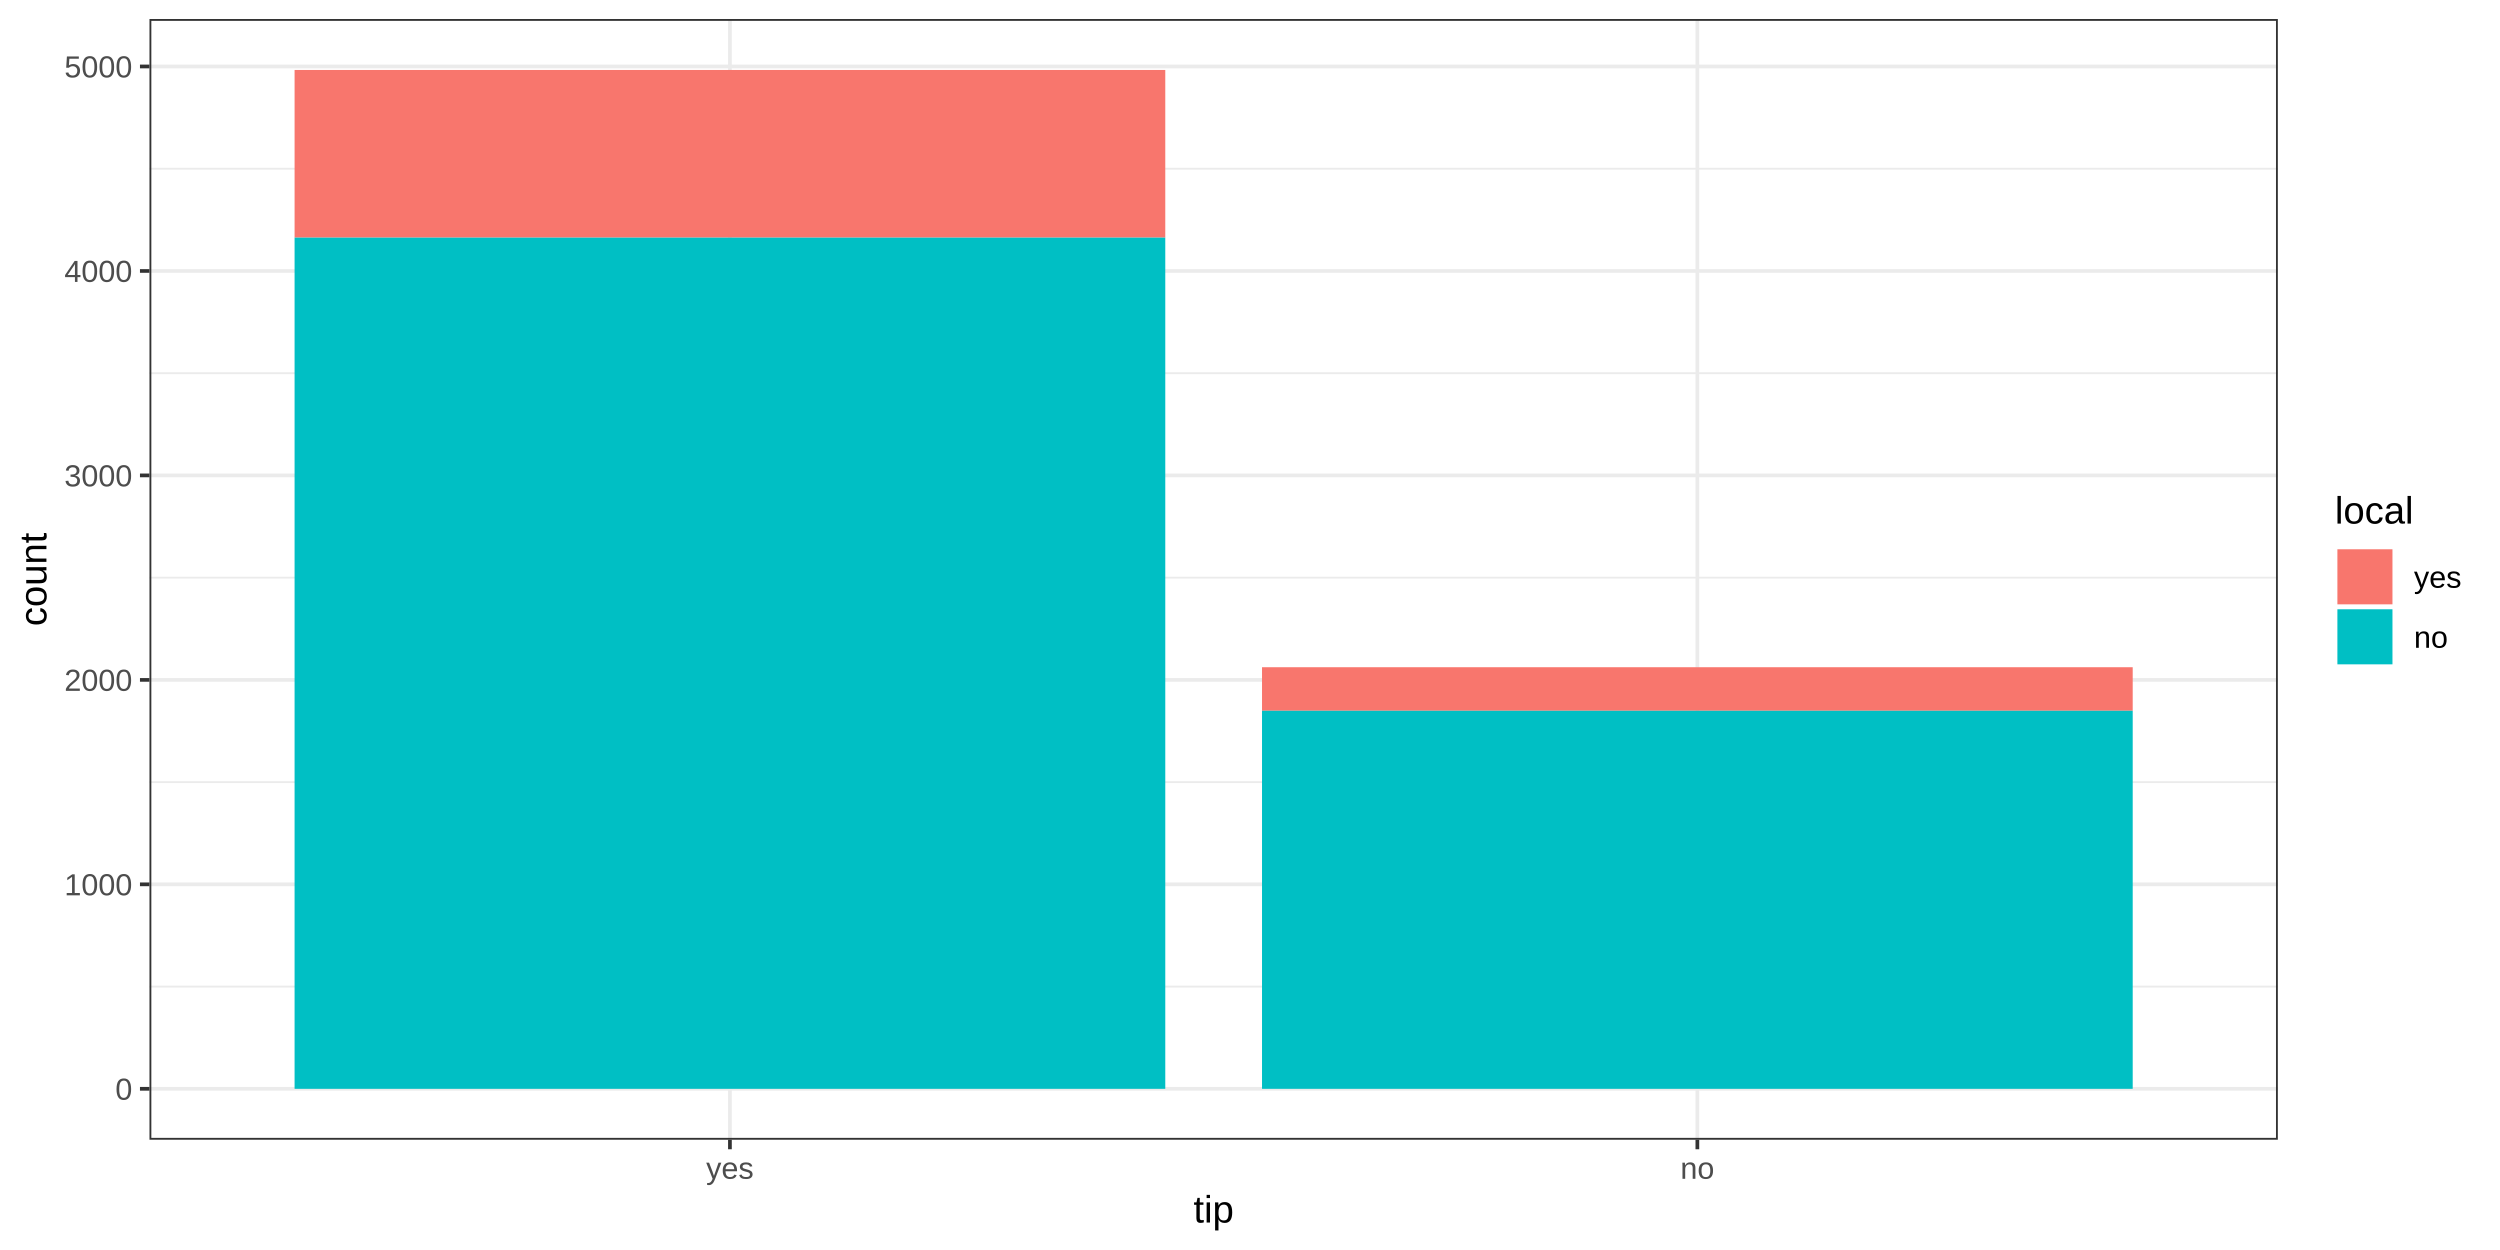
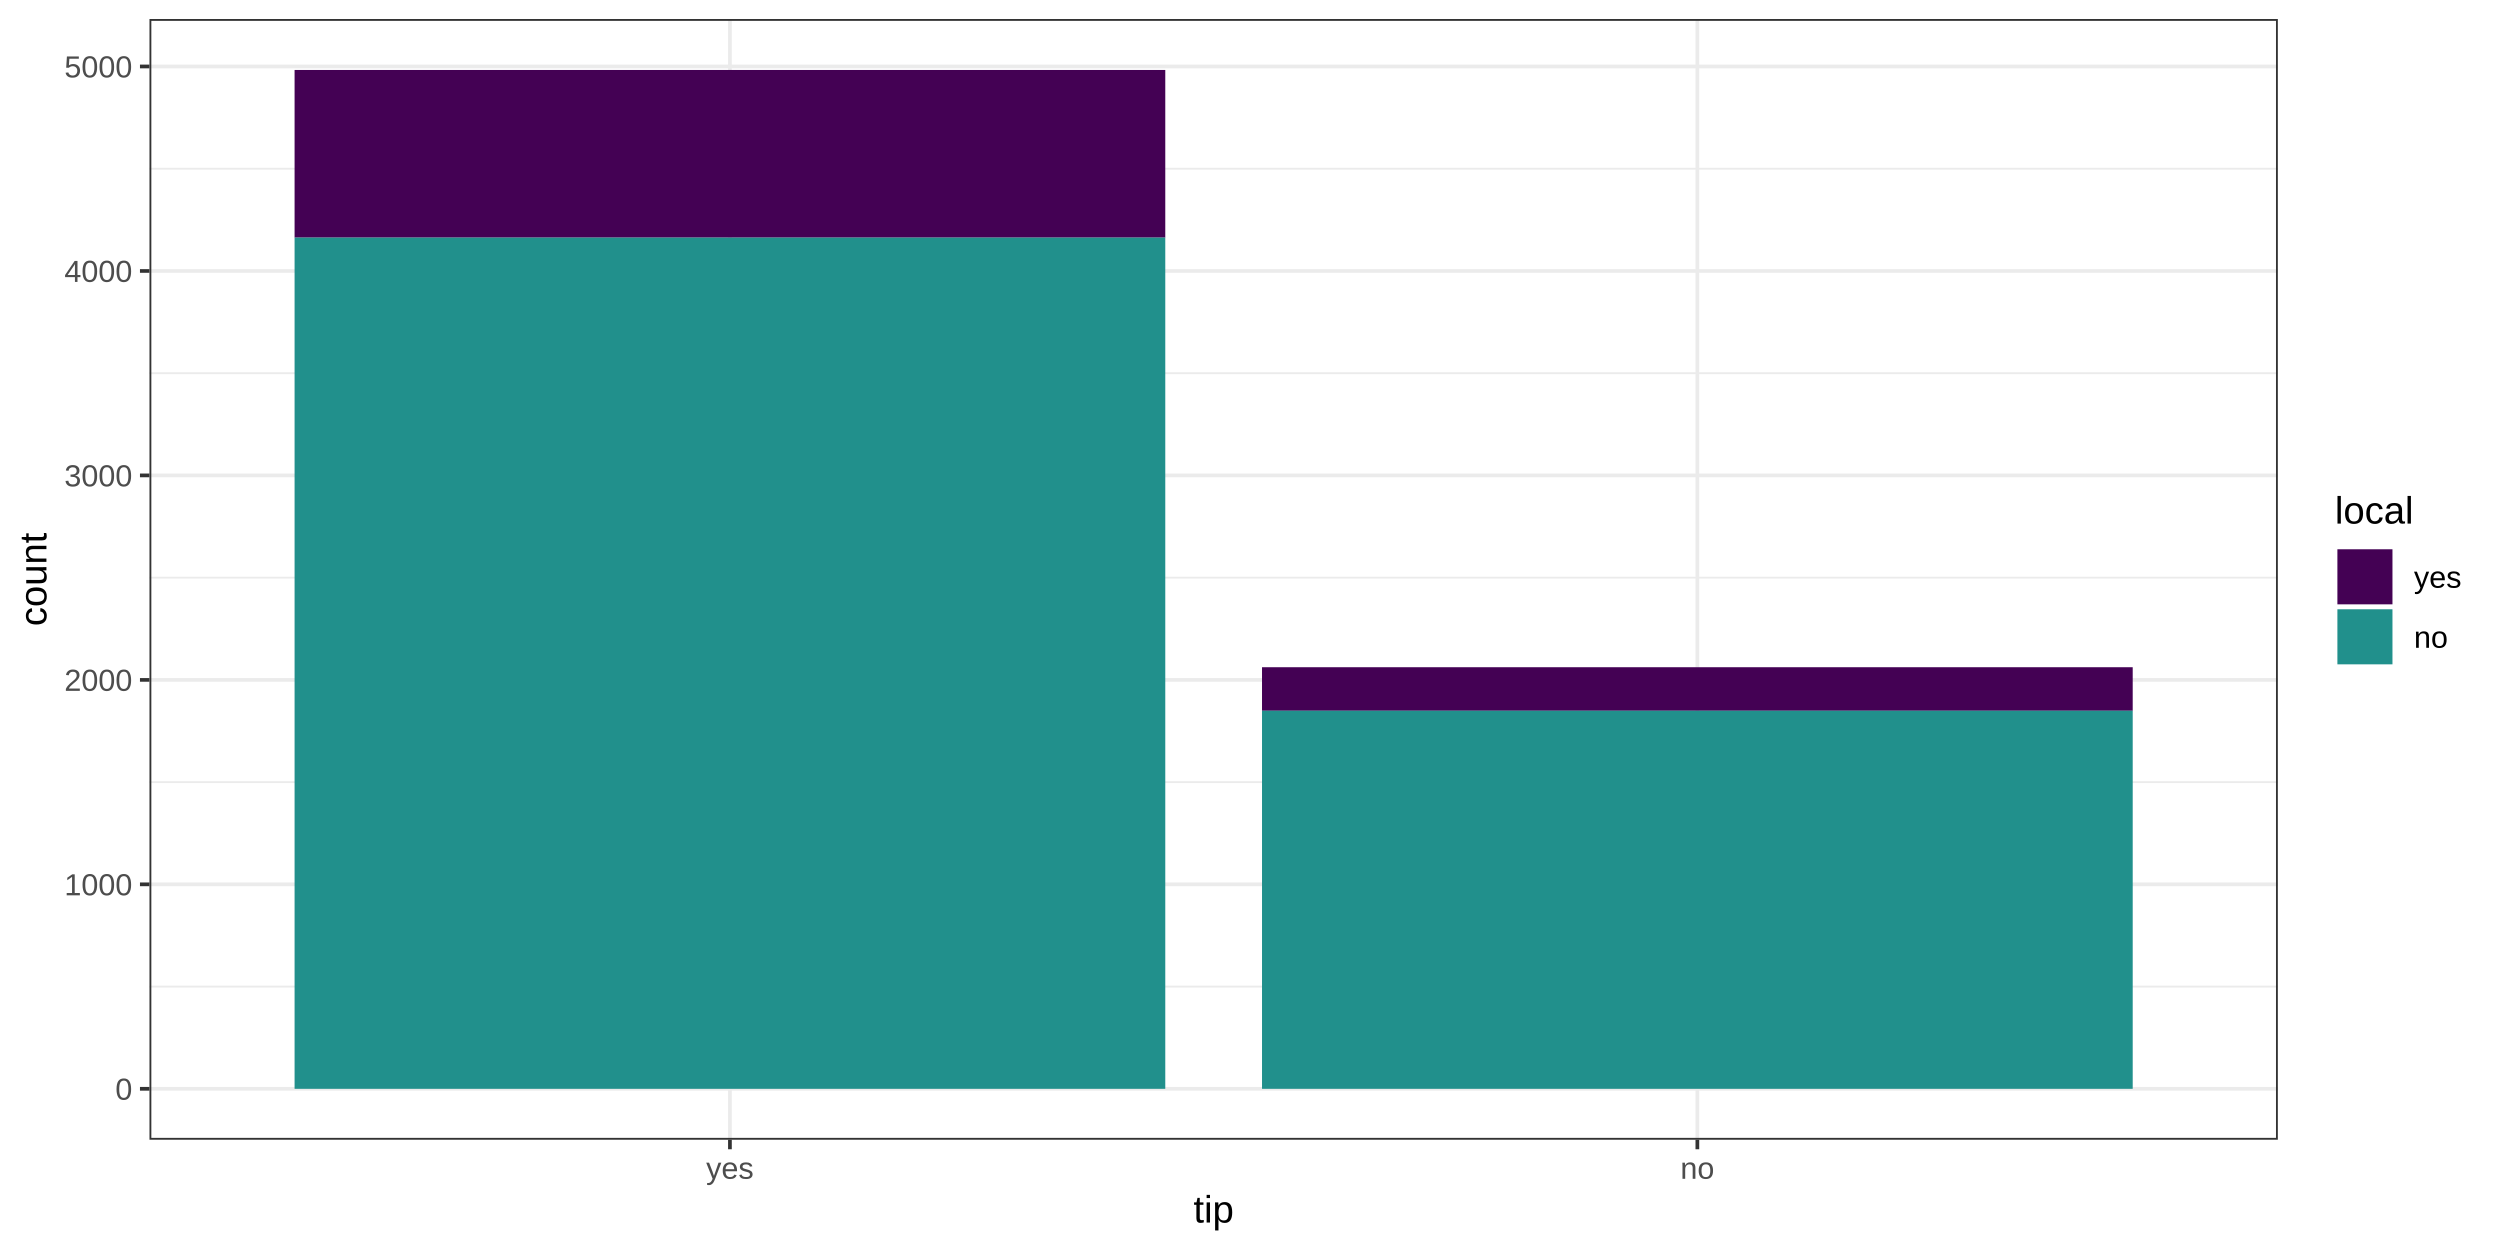
<svg xmlns="http://www.w3.org/2000/svg" class="svglite" width="720.00pt" height="360.00pt" viewBox="0 0 720.00 360.00">
  <defs>
    <style type="text/css">
    .svglite line, .svglite polyline, .svglite polygon, .svglite path, .svglite rect, .svglite circle {
      fill: none;
      stroke: #000000;
      stroke-linecap: round;
      stroke-linejoin: round;
      stroke-miterlimit: 10.00;
    }
    .svglite text {
      white-space: pre;
    }
  </style>
  </defs>
  <rect width="100%" height="100%" style="stroke: none; fill: #FFFFFF;" />
  <defs>
    <clipPath id="cpMC4wMHw3MjAuMDB8MC4wMHwzNjAuMDA=">
      <rect x="0.00" y="0.00" width="720.00" height="360.00" />
    </clipPath>
  </defs>
  <g clip-path="url(#cpMC4wMHw3MjAuMDB8MC4wMHwzNjAuMDA=)">
    <rect x="0.00" y="0.00" width="720.00" height="360.00" style="stroke-width: 1.07; stroke: #FFFFFF; fill: #FFFFFF;" />
  </g>
  <defs>
    <clipPath id="cpNDMuMDV8NjU2LjAyfDUuNDh8MzI4LjI1">
      <rect x="43.05" y="5.48" width="612.97" height="322.77" />
    </clipPath>
  </defs>
  <g clip-path="url(#cpNDMuMDV8NjU2LjAyfDUuNDh8MzI4LjI1)">
    <rect x="43.05" y="5.48" width="612.97" height="322.77" style="stroke-width: 1.07; stroke: none; fill: #FFFFFF;" />
    <polyline points="43.05,284.14 656.02,284.14 " style="stroke-width: 0.53; stroke: #EBEBEB; stroke-linecap: butt;" />
    <polyline points="43.05,225.25 656.02,225.25 " style="stroke-width: 0.53; stroke: #EBEBEB; stroke-linecap: butt;" />
    <polyline points="43.05,166.36 656.02,166.36 " style="stroke-width: 0.53; stroke: #EBEBEB; stroke-linecap: butt;" />
    <polyline points="43.05,107.48 656.02,107.48 " style="stroke-width: 0.53; stroke: #EBEBEB; stroke-linecap: butt;" />
    <polyline points="43.05,48.59 656.02,48.59 " style="stroke-width: 0.53; stroke: #EBEBEB; stroke-linecap: butt;" />
    <polyline points="43.05,313.58 656.02,313.58 " style="stroke-width: 1.07; stroke: #EBEBEB; stroke-linecap: butt;" />
    <polyline points="43.05,254.69 656.02,254.69 " style="stroke-width: 1.07; stroke: #EBEBEB; stroke-linecap: butt;" />
    <polyline points="43.05,195.81 656.02,195.81 " style="stroke-width: 1.07; stroke: #EBEBEB; stroke-linecap: butt;" />
    <polyline points="43.05,136.92 656.02,136.92 " style="stroke-width: 1.07; stroke: #EBEBEB; stroke-linecap: butt;" />
    <polyline points="43.05,78.04 656.02,78.04 " style="stroke-width: 1.07; stroke: #EBEBEB; stroke-linecap: butt;" />
    <polyline points="43.05,19.15 656.02,19.15 " style="stroke-width: 1.07; stroke: #EBEBEB; stroke-linecap: butt;" />
    <polyline points="210.22,328.25 210.22,5.48 " style="stroke-width: 1.07; stroke: #EBEBEB; stroke-linecap: butt;" />
    <polyline points="488.84,328.25 488.84,5.48 " style="stroke-width: 1.07; stroke: #EBEBEB; stroke-linecap: butt;" />
-     <rect x="84.84" y="20.15" width="250.76" height="48.29" style="stroke-width: 1.07; stroke: none; stroke-linecap: butt; stroke-linejoin: miter; fill: #F8766D;" />
-     <rect x="84.84" y="68.44" width="250.76" height="245.14" style="stroke-width: 1.07; stroke: none; stroke-linecap: butt; stroke-linejoin: miter; fill: #00BFC4;" />
-     <rect x="363.46" y="192.16" width="250.76" height="12.54" style="stroke-width: 1.07; stroke: none; stroke-linecap: butt; stroke-linejoin: miter; fill: #F8766D;" />
-     <rect x="363.46" y="204.70" width="250.76" height="108.88" style="stroke-width: 1.07; stroke: none; stroke-linecap: butt; stroke-linejoin: miter; fill: #00BFC4;" />
+     <rect x="84.84" y="20.15" width="250.76" height="48.29" style="stroke-width: 1.07; stroke: none; stroke-linecap: butt; stroke-linejoin: miter; fill: #440154;" />
+     <rect x="84.84" y="68.44" width="250.76" height="245.14" style="stroke-width: 1.07; stroke: none; stroke-linecap: butt; stroke-linejoin: miter; fill: #21908C;" />
+     <rect x="363.46" y="192.16" width="250.76" height="12.54" style="stroke-width: 1.07; stroke: none; stroke-linecap: butt; stroke-linejoin: miter; fill: #440154;" />
+     <rect x="363.46" y="204.70" width="250.76" height="108.88" style="stroke-width: 1.07; stroke: none; stroke-linecap: butt; stroke-linejoin: miter; fill: #21908C;" />
    <rect x="43.05" y="5.48" width="612.97" height="322.77" style="stroke-width: 1.07; stroke: #333333;" />
  </g>
  <g clip-path="url(#cpMC4wMHw3MjAuMDB8MC4wMHwzNjAuMDA=)">
    <text x="38.11" y="316.73" text-anchor="end" style="font-size: 8.80px;fill: #4D4D4D; font-family: &quot;Arial&quot;;" textLength="4.90px" lengthAdjust="spacingAndGlyphs">0</text>
    <text x="38.11" y="257.85" text-anchor="end" style="font-size: 8.80px;fill: #4D4D4D; font-family: &quot;Arial&quot;;" textLength="19.58px" lengthAdjust="spacingAndGlyphs">1000</text>
    <text x="38.11" y="198.96" text-anchor="end" style="font-size: 8.80px;fill: #4D4D4D; font-family: &quot;Arial&quot;;" textLength="19.58px" lengthAdjust="spacingAndGlyphs">2000</text>
    <text x="38.11" y="140.08" text-anchor="end" style="font-size: 8.80px;fill: #4D4D4D; font-family: &quot;Arial&quot;;" textLength="19.58px" lengthAdjust="spacingAndGlyphs">3000</text>
    <text x="38.11" y="81.19" text-anchor="end" style="font-size: 8.80px;fill: #4D4D4D; font-family: &quot;Arial&quot;;" textLength="19.58px" lengthAdjust="spacingAndGlyphs">4000</text>
    <text x="38.11" y="22.30" text-anchor="end" style="font-size: 8.80px;fill: #4D4D4D; font-family: &quot;Arial&quot;;" textLength="19.58px" lengthAdjust="spacingAndGlyphs">5000</text>
    <polyline points="40.31,313.58 43.05,313.58 " style="stroke-width: 1.07; stroke: #333333; stroke-linecap: butt;" />
    <polyline points="40.31,254.69 43.05,254.69 " style="stroke-width: 1.07; stroke: #333333; stroke-linecap: butt;" />
    <polyline points="40.31,195.81 43.05,195.81 " style="stroke-width: 1.07; stroke: #333333; stroke-linecap: butt;" />
    <polyline points="40.31,136.92 43.05,136.92 " style="stroke-width: 1.07; stroke: #333333; stroke-linecap: butt;" />
    <polyline points="40.31,78.04 43.05,78.04 " style="stroke-width: 1.07; stroke: #333333; stroke-linecap: butt;" />
    <polyline points="40.31,19.15 43.05,19.15 " style="stroke-width: 1.07; stroke: #333333; stroke-linecap: butt;" />
    <polyline points="210.22,330.99 210.22,328.25 " style="stroke-width: 1.07; stroke: #333333; stroke-linecap: butt;" />
    <polyline points="488.84,330.99 488.84,328.25 " style="stroke-width: 1.07; stroke: #333333; stroke-linecap: butt;" />
    <text x="210.22" y="339.49" text-anchor="middle" style="font-size: 8.80px;fill: #4D4D4D; font-family: &quot;Arial&quot;;" textLength="13.69px" lengthAdjust="spacingAndGlyphs">yes</text>
    <text x="488.84" y="339.49" text-anchor="middle" style="font-size: 8.80px;fill: #4D4D4D; font-family: &quot;Arial&quot;;" textLength="9.79px" lengthAdjust="spacingAndGlyphs">no</text>
    <text x="349.53" y="352.10" text-anchor="middle" style="font-size: 11.00px; font-family: &quot;Arial&quot;;" textLength="11.61px" lengthAdjust="spacingAndGlyphs">tip</text>
    <text transform="translate(13.37,166.87) rotate(-90)" text-anchor="middle" style="font-size: 11.00px; font-family: &quot;Arial&quot;;" textLength="26.91px" lengthAdjust="spacingAndGlyphs">count</text>
    <rect x="666.98" y="136.21" width="47.54" height="61.32" style="stroke-width: 1.07; stroke: none; fill: #FFFFFF;" />
    <text x="672.46" y="150.79" style="font-size: 11.00px; font-family: &quot;Arial&quot;;" textLength="22.62px" lengthAdjust="spacingAndGlyphs">local</text>
    <rect x="672.46" y="157.48" width="17.28" height="17.28" style="stroke-width: 1.07; stroke: none; fill: #FFFFFF;" />
-     <rect x="673.17" y="158.19" width="15.86" height="15.86" style="stroke-width: 1.07; stroke: none; stroke-linecap: butt; stroke-linejoin: miter; fill: #F8766D;" />
+     <rect x="673.17" y="158.19" width="15.86" height="15.86" style="stroke-width: 1.07; stroke: none; stroke-linecap: butt; stroke-linejoin: miter; fill: #440154;" />
    <rect x="672.46" y="174.76" width="17.28" height="17.28" style="stroke-width: 1.07; stroke: none; fill: #FFFFFF;" />
-     <rect x="673.17" y="175.47" width="15.86" height="15.86" style="stroke-width: 1.07; stroke: none; stroke-linecap: butt; stroke-linejoin: miter; fill: #00BFC4;" />
+     <rect x="673.17" y="175.47" width="15.86" height="15.86" style="stroke-width: 1.07; stroke: none; stroke-linecap: butt; stroke-linejoin: miter; fill: #21908C;" />
    <text x="695.22" y="169.28" style="font-size: 8.80px; font-family: &quot;Arial&quot;;" textLength="13.69px" lengthAdjust="spacingAndGlyphs">yes</text>
    <text x="695.22" y="186.56" style="font-size: 8.80px; font-family: &quot;Arial&quot;;" textLength="9.79px" lengthAdjust="spacingAndGlyphs">no</text>
  </g>
</svg>
